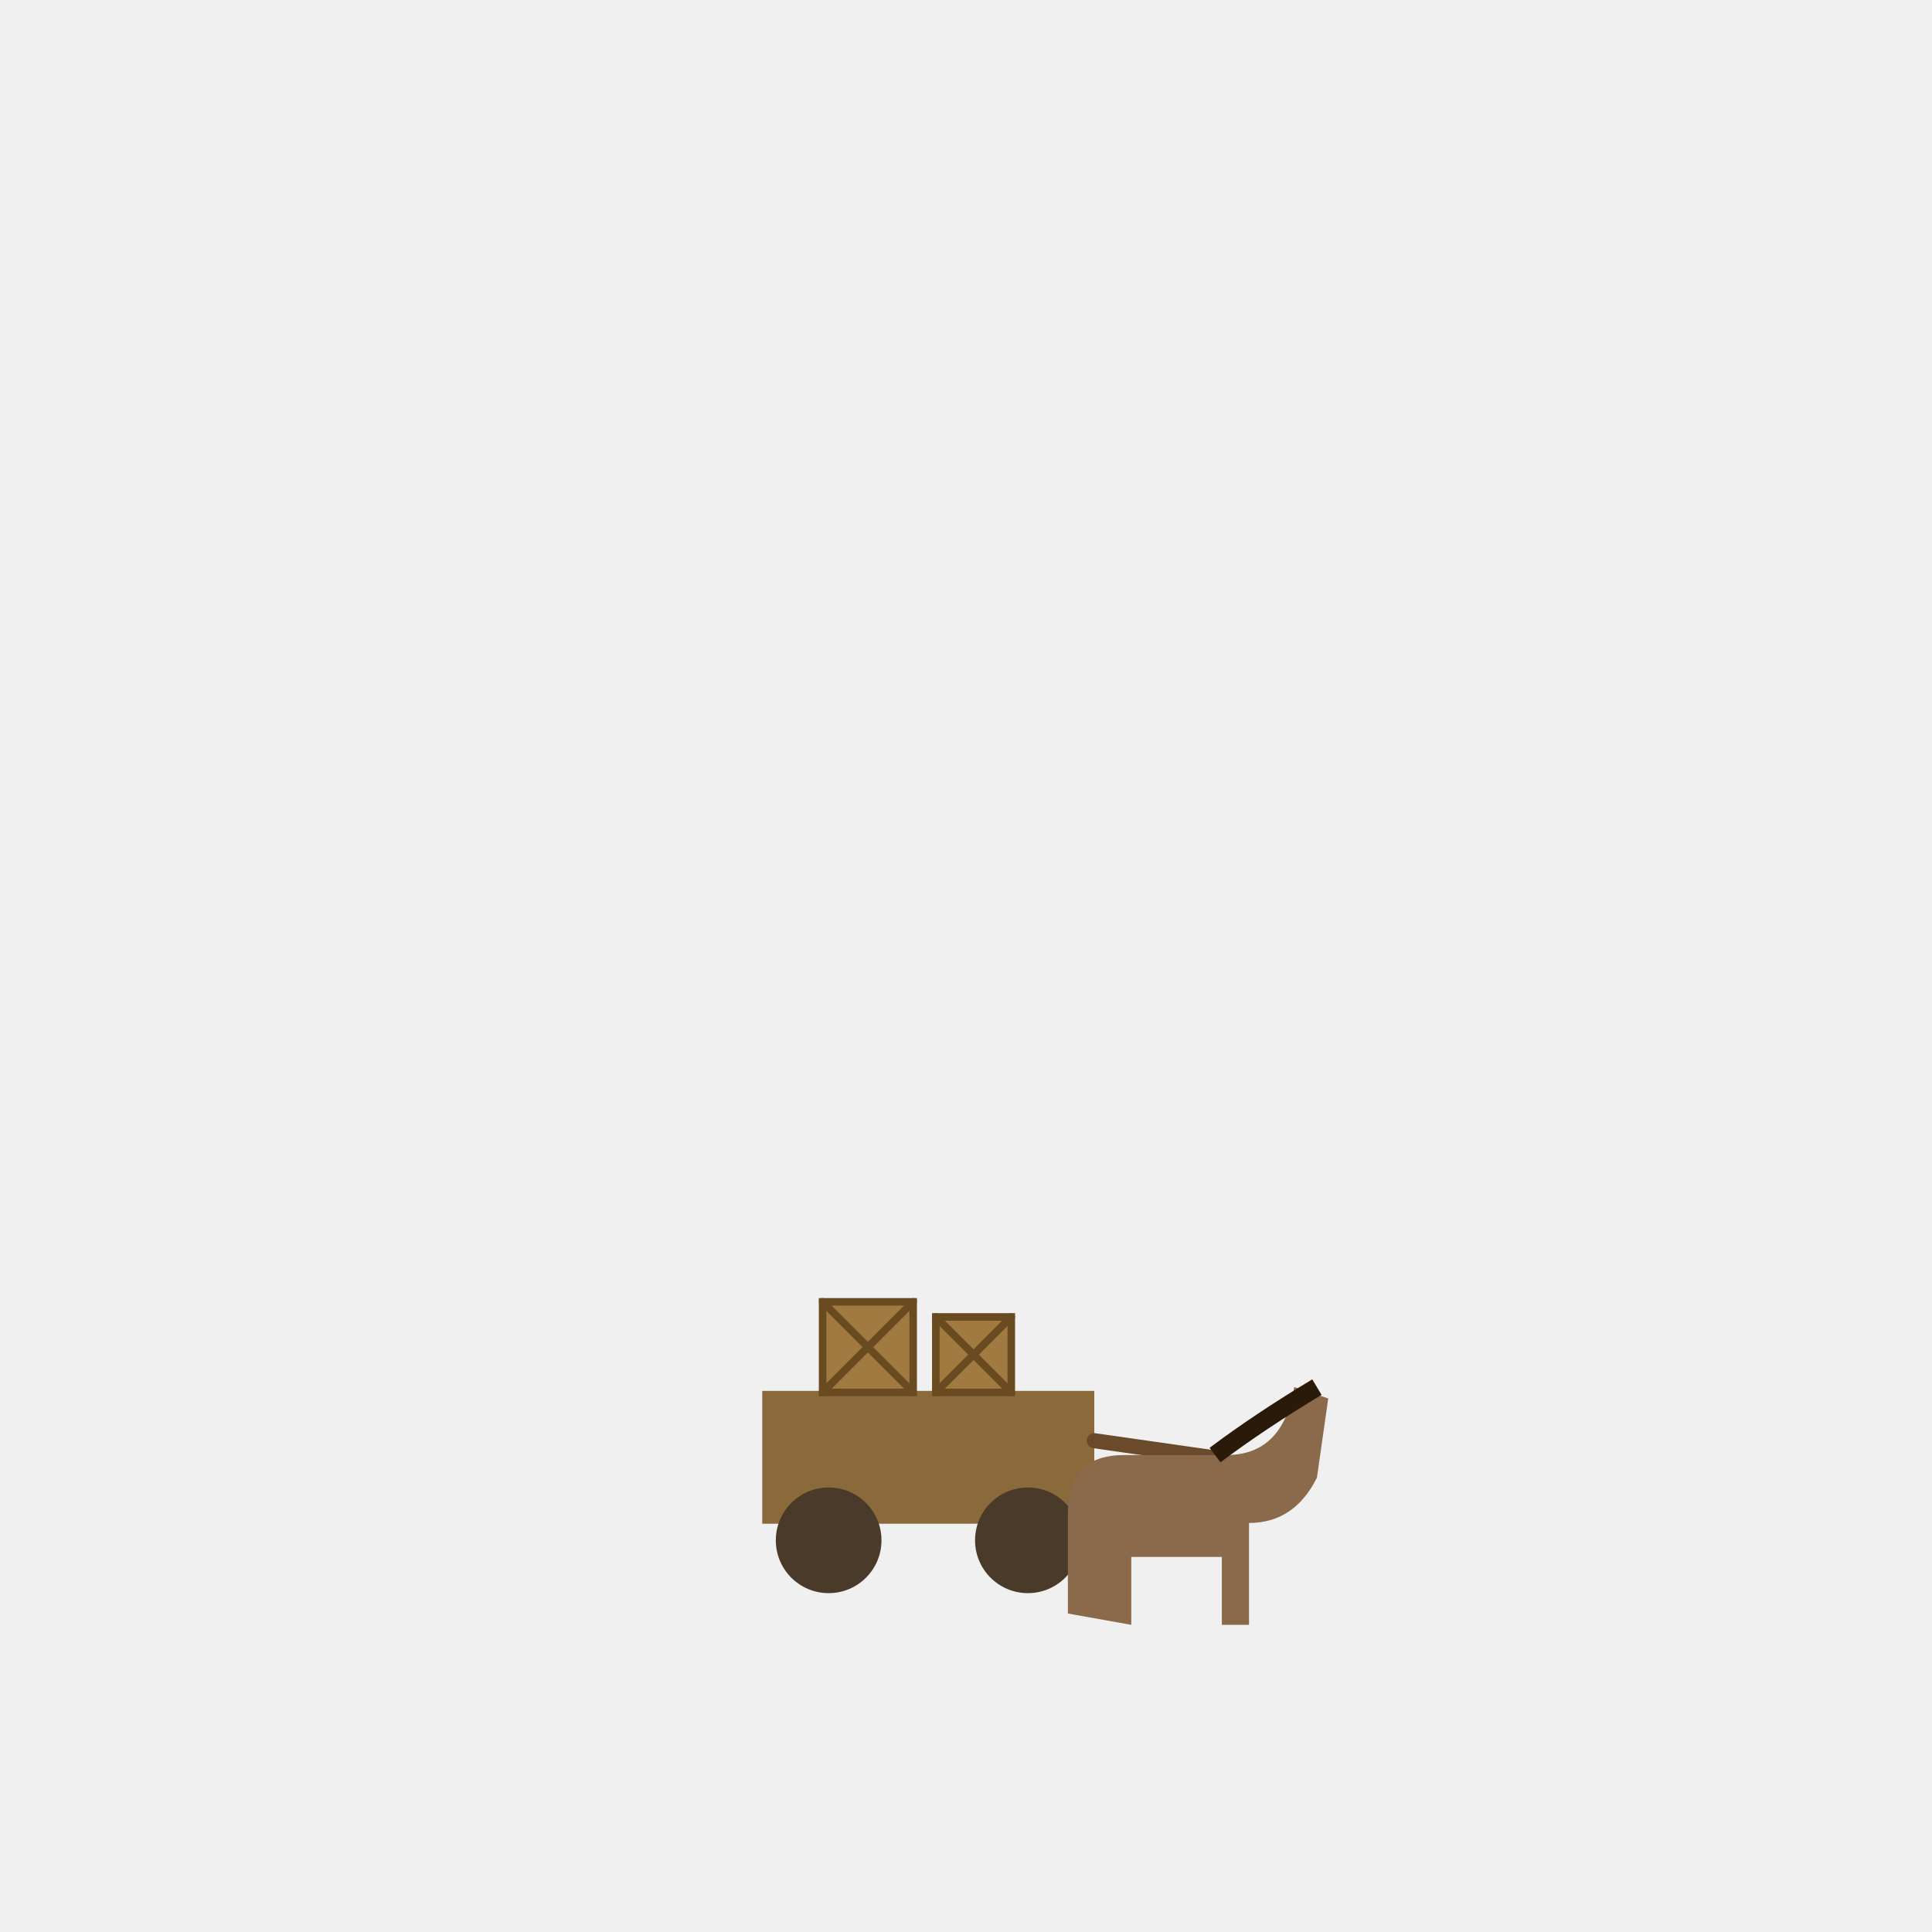
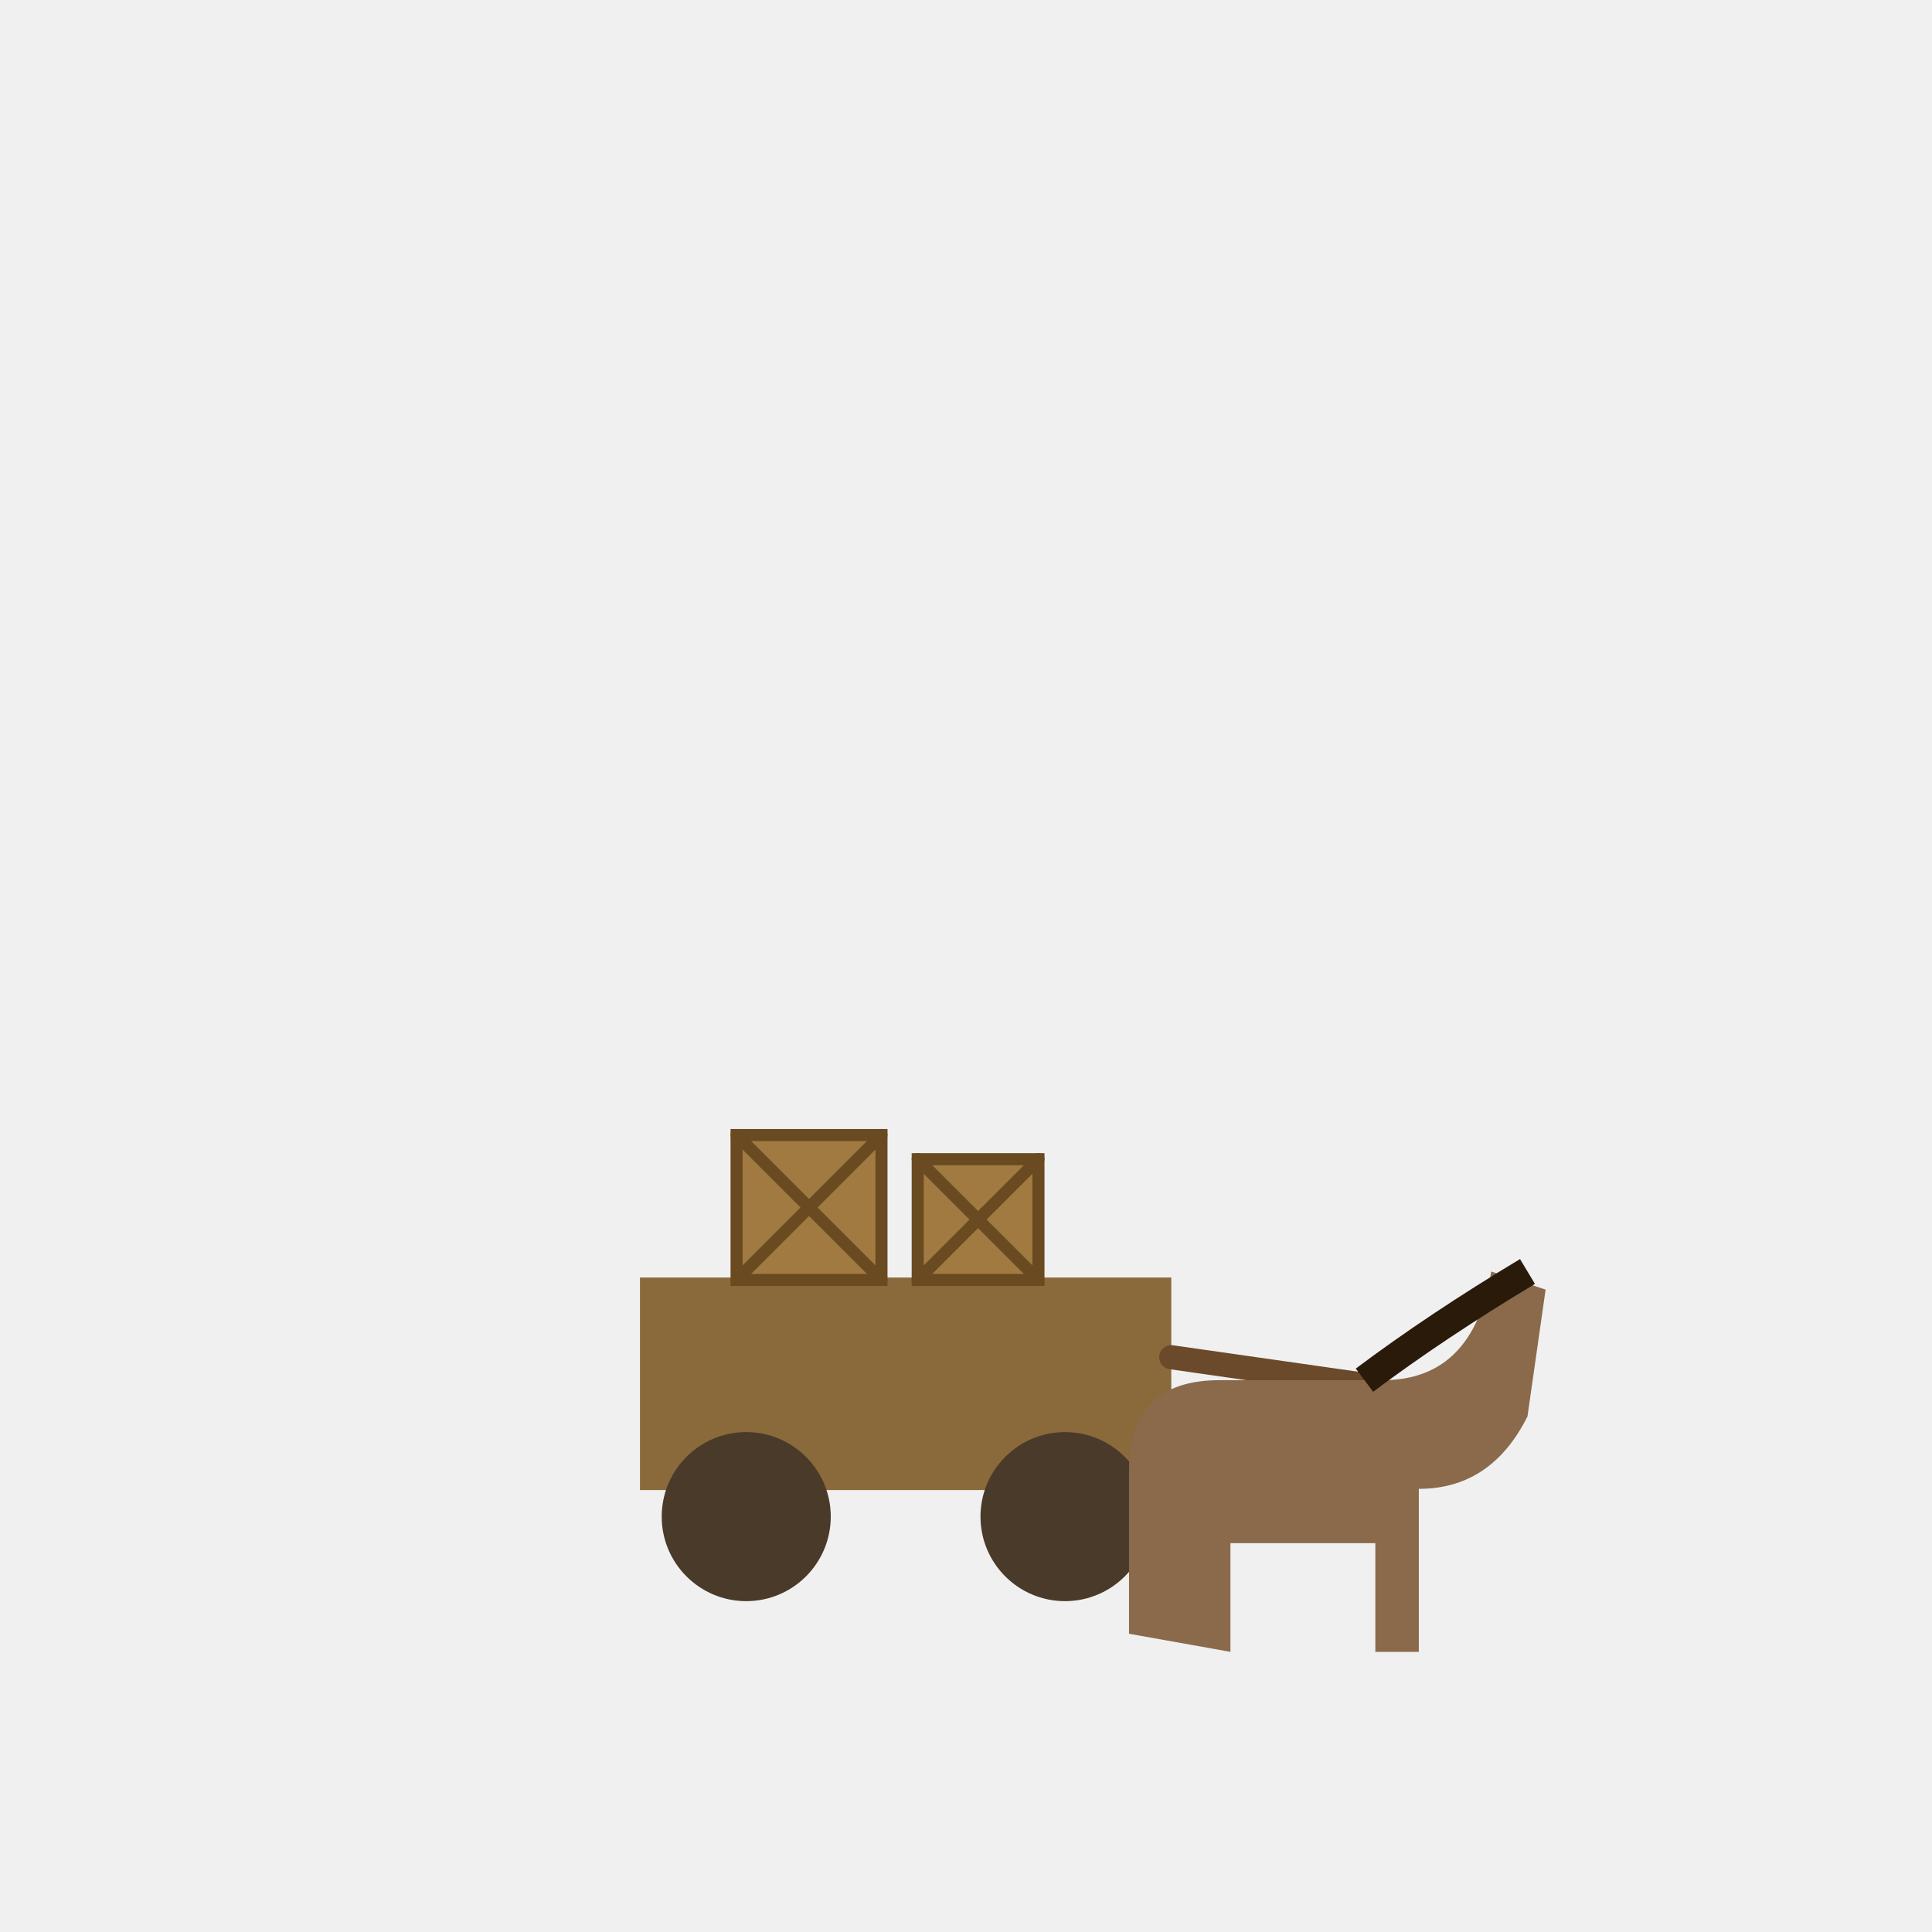
<svg xmlns="http://www.w3.org/2000/svg" viewBox="0 0 256 256" width="256" height="256">
  <defs>
    <pattern id="gtex" width="6" height="6" patternUnits="userSpaceOnUse">
      <circle cx="1.5" cy="1.5" r="0.8" fill="#000" opacity="0.18" />
      <circle cx="4.5" cy="4" r="0.6" fill="#fff" opacity="0.18" />
    </pattern>
    <pattern id="stripes" width="8" height="8" patternUnits="userSpaceOnUse" patternTransform="rotate(45)">
      <rect width="4" height="8" fill="#fff" opacity="0.35" />
    </pattern>
  </defs>
-   <g transform="translate(28,136) scale(1.0)">
+   <g transform="translate(-32,92) scale(1.6)">
    <rect x="73" y="48.3" width="44" height="17.6" fill="#8a6a3a" />
    <circle cx="81.8" cy="68.1" r="7" fill="#4a3a2a" />
    <circle cx="108.2" cy="68.1" r="7" fill="#4a3a2a" />
    <line x1="117" y1="54.9" x2="132.4" y2="57.1" stroke="#6a4a2a" stroke-width="2" stroke-linecap="round" />
    <rect x="81" y="36.5" width="12" height="12" fill="#a07a40" />
    <rect x="81" y="36.5" width="12" height="12" fill="none" stroke="#6a4a20" stroke-width="1" />
    <line x1="81" y1="36.5" x2="93" y2="48.5" stroke="#6a4a20" stroke-width="1" stroke-linecap="round" />
    <line x1="93" y1="36.5" x2="81" y2="48.5" stroke="#6a4a20" stroke-width="1" stroke-linecap="round" />
    <rect x="96" y="38.5" width="10" height="10" fill="#a07a40" />
    <rect x="96" y="38.5" width="10" height="10" fill="none" stroke="#6a4a20" stroke-width="1" />
    <line x1="96" y1="38.5" x2="106" y2="48.5" stroke="#6a4a20" stroke-width="1" stroke-linecap="round" />
    <line x1="106" y1="38.5" x2="96" y2="48.5" stroke="#6a4a20" stroke-width="1" stroke-linecap="round" />
    <path d="M113.5,77.8 v-13.5 q0,-7.5 7.5,-7.5 h13.5 q7.5,0 9,-9 l4.5,1.5 l-1.5,10.5 q-3,6 -9,6 v13.5 h-3.6 v-9 h-12 v9 z" fill="#8a6a4a" />
    <path d="M133,56.8 q6,-4.5 13.5,-9" stroke="#2a1a0a" stroke-width="2.4" fill="none" />
  </g>
</svg>
